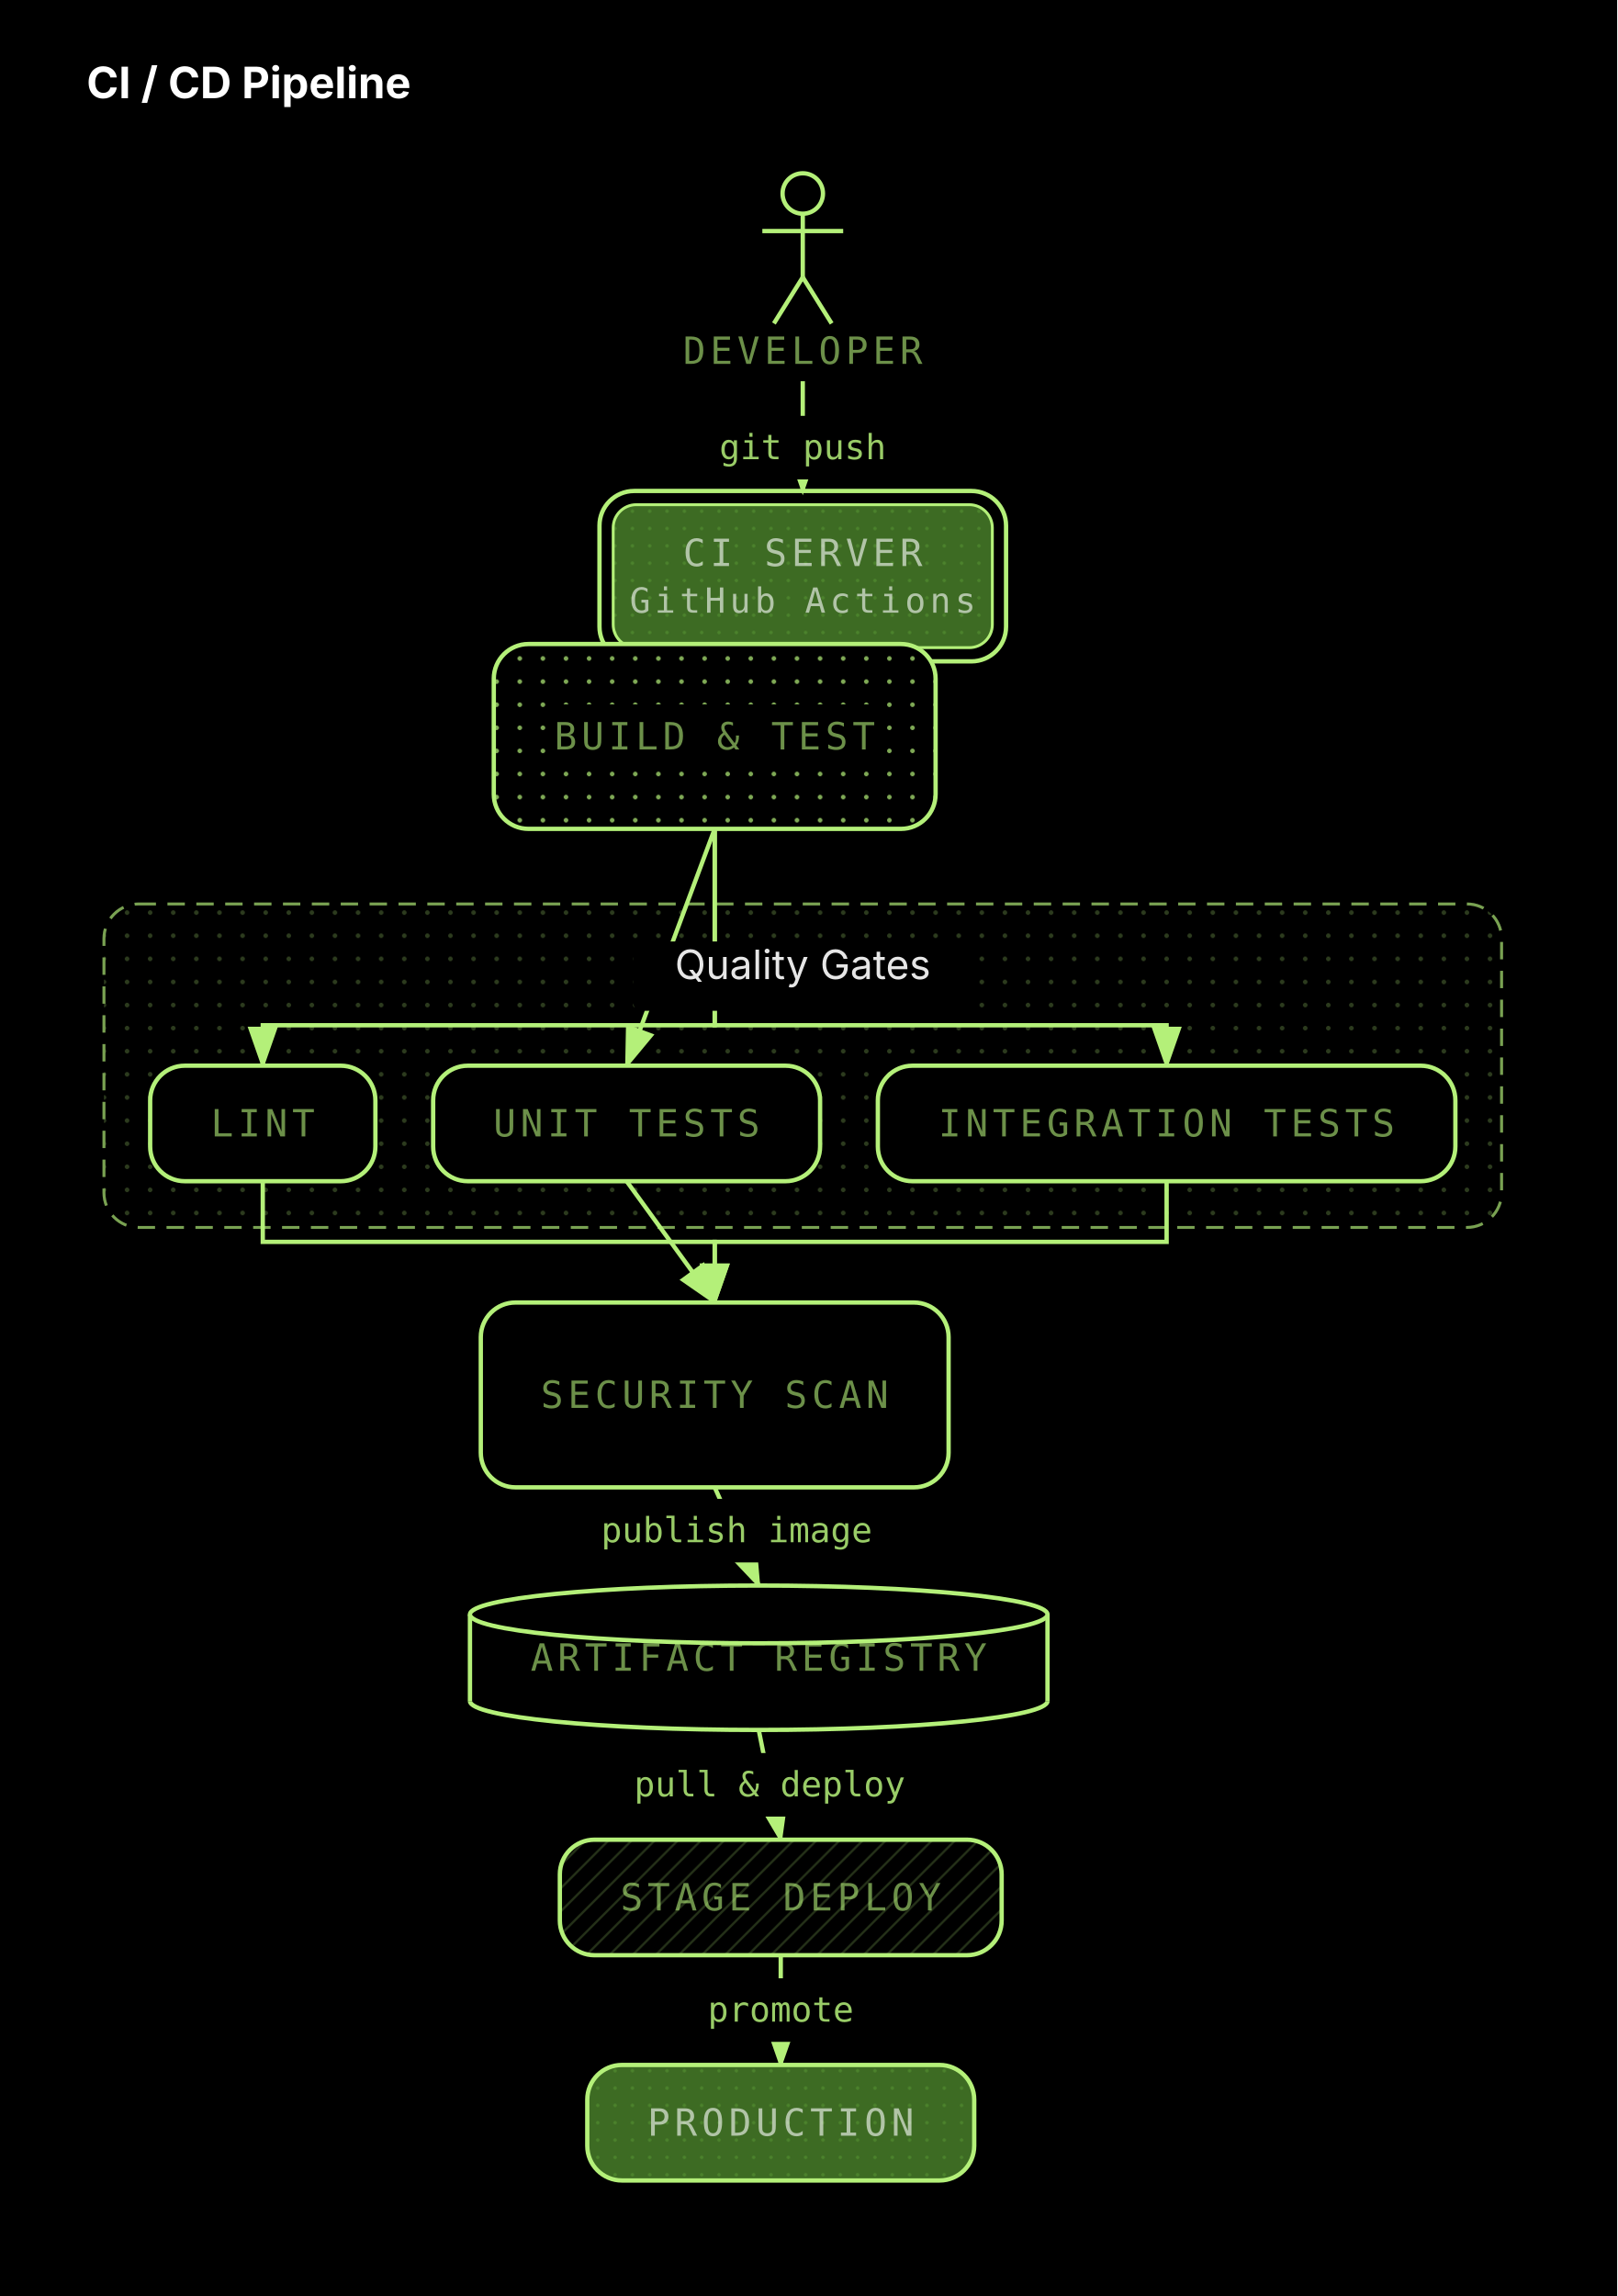
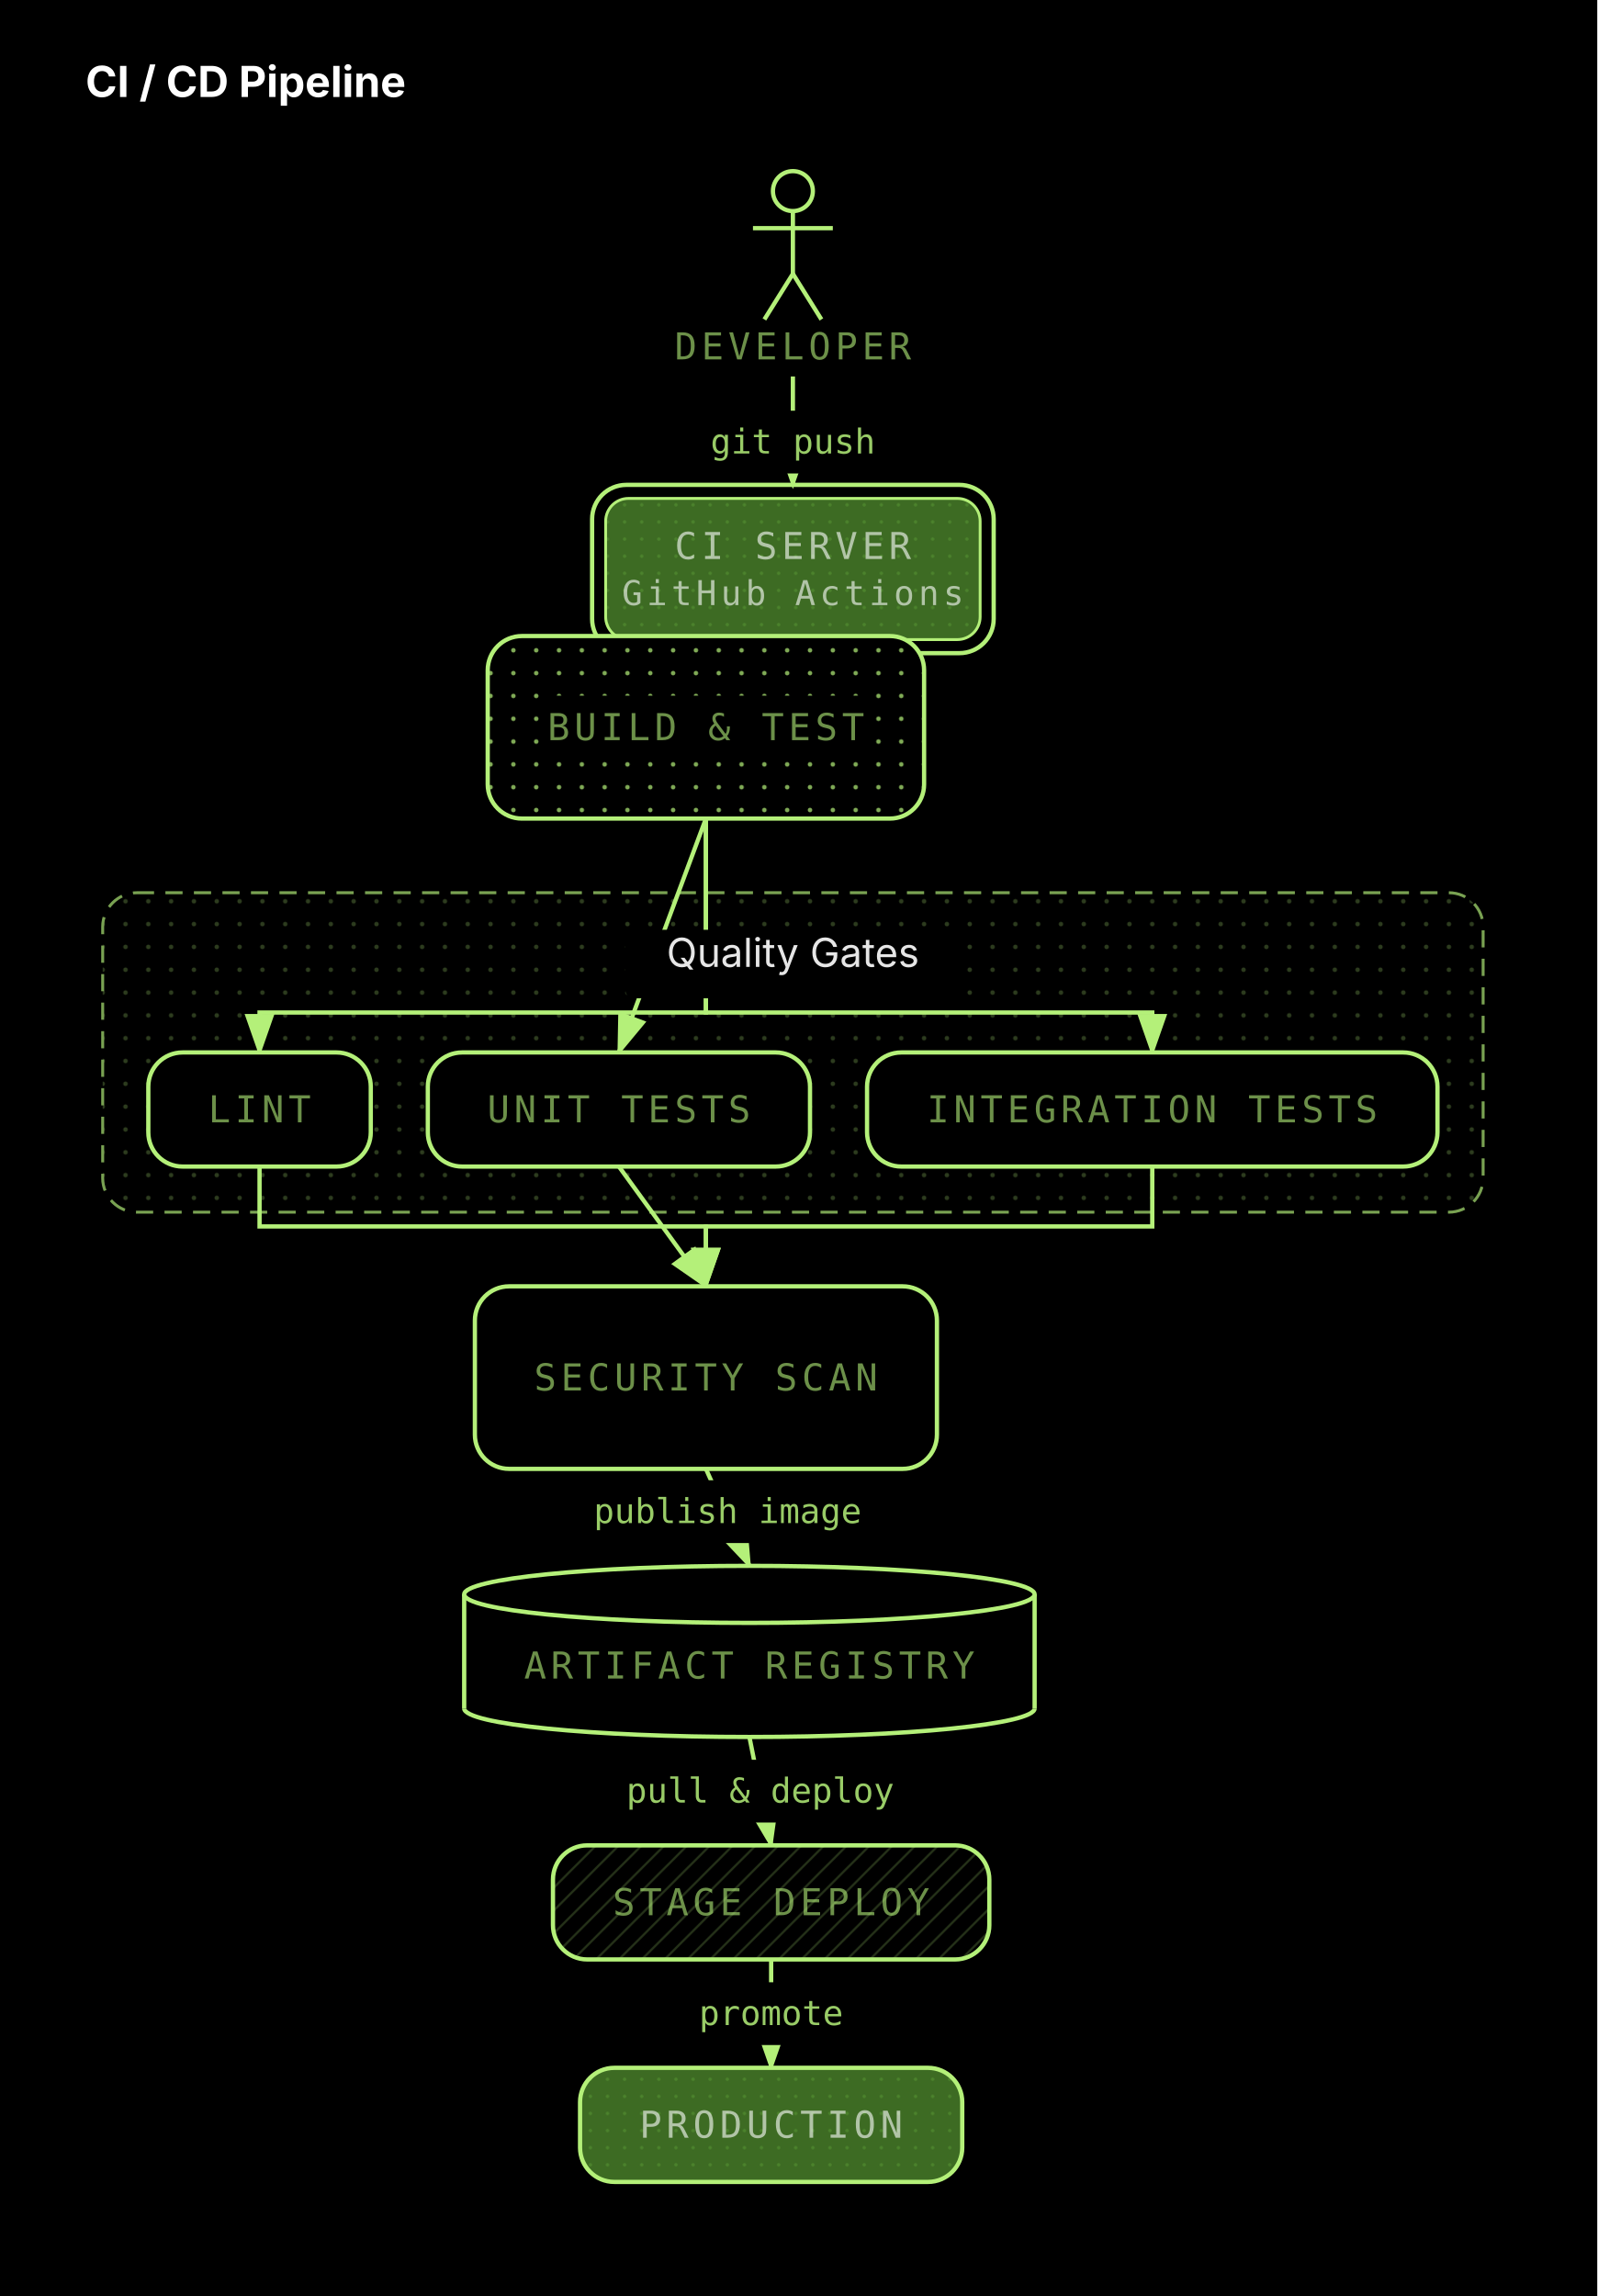
- <svg xmlns="http://www.w3.org/2000/svg" viewBox="0 0 560 795" width="560" height="795">
+ <svg xmlns="http://www.w3.org/2000/svg" viewBox="0 0 560 805" width="560" height="805">
  <defs>
    <pattern id="dotgrid" width="8" height="8" patternUnits="userSpaceOnUse">
      <rect width="8" height="8" fill="#000000" />
      <circle cx="4" cy="4" r="0.8" fill="#b4f079" opacity="0.7" />
    </pattern>
    <pattern id="crosshatch" width="8" height="8" patternUnits="userSpaceOnUse">
      <rect width="8" height="8" fill="#000000" />
      <path d="M0 8L8 0M-1 1L1 -1M7 9L9 7" stroke="#b4f079" stroke-width="0.8" opacity="0.2" />
    </pattern>
    <pattern id="hero" width="6" height="6" patternUnits="userSpaceOnUse">
      <rect width="6" height="6" fill="#3d6b23" />
      <circle cx="3" cy="3" r="0.6" fill="#5a9a35" opacity="0.5" />
    </pattern>
    <marker id="arrowhead" markerWidth="10" markerHeight="7" refX="9" refY="3.5" orient="auto" markerUnits="strokeWidth">
      <polygon points="0 0, 10 3.5, 0 7" fill="#b4f079" />
    </marker>
    <marker id="arrowhead-reverse" markerWidth="10" markerHeight="7" refX="1" refY="3.5" orient="auto" markerUnits="strokeWidth">
      <polygon points="10 0, 0 3.5, 10 7" fill="#b4f079" />
    </marker>
  </defs>
  <rect width="100%" height="100%" fill="#000000" />
  <g class="diagram">
    <text x="30" y="34" font-family="'Inter', 'Helvetica Neue', Arial, sans-serif" font-size="15" fill="#ffffff" font-weight="700">CI / CD Pipeline</text>
    <rect x="36" y="313" width="484" height="112" rx="12" fill="url(#dotgrid)" stroke="#b4f079" stroke-width="1" stroke-dasharray="6 4" opacity="0.35" />
    <rect x="36" y="313" width="484" height="112" rx="12" fill="none" stroke="#b4f079" stroke-width="1" stroke-dasharray="6 4" opacity="0.5" />
    <line x1="278" y1="132" x2="278" y2="170" stroke="#b4f079" stroke-width="1.5" marker-end="url(#arrowhead)" />
    <line x1="261.788" y1="229" x2="265.086" y2="223" stroke="#b4f079" stroke-width="1.5" marker-end="url(#arrowhead)" />
    <polyline points="247.5,287 247.5,355 91,355 91,369" fill="none" stroke="#b4f079" stroke-width="1.5" marker-end="url(#arrowhead)" />
    <line x1="247.5" y1="287" x2="217" y2="369" stroke="#b4f079" stroke-width="1.5" marker-end="url(#arrowhead)" />
    <polyline points="247.5,287 247.5,355 404,355 404,369" fill="none" stroke="#b4f079" stroke-width="1.5" marker-end="url(#arrowhead)" />
    <polyline points="91,409 91,430 247.5,430 247.5,451" fill="none" stroke="#b4f079" stroke-width="1.5" marker-end="url(#arrowhead)" />
    <line x1="217" y1="409" x2="247.5" y2="451" stroke="#b4f079" stroke-width="1.5" marker-end="url(#arrowhead)" />
    <polyline points="404,409 404,430 247.5,430 247.5,451" fill="none" stroke="#b4f079" stroke-width="1.5" marker-end="url(#arrowhead)" />
    <line x1="247.5" y1="515" x2="262.75" y2="549" stroke="#b4f079" stroke-width="1.5" marker-end="url(#arrowhead)" />
-     <line x1="262.75" y1="599" x2="270.375" y2="637" stroke="#b4f079" stroke-width="1.5" marker-end="url(#arrowhead)" />
-     <line x1="270.375" y1="677" x2="270.375" y2="715" stroke="#b4f079" stroke-width="1.5" marker-end="url(#arrowhead)" />
+     <line x1="262.75" y1="609" x2="270.375" y2="647" stroke="#b4f079" stroke-width="1.5" marker-end="url(#arrowhead)" />
+     <line x1="270.375" y1="687" x2="270.375" y2="725" stroke="#b4f079" stroke-width="1.5" marker-end="url(#arrowhead)" />
    <rect x="244" y="144" width="68" height="22" rx="4" fill="#000000" />
    <rect x="203.625" y="519" width="103" height="22" rx="4" fill="#000000" />
-     <rect x="201.062" y="607" width="131" height="22" rx="4" fill="#000000" />
-     <rect x="239.875" y="685" width="61" height="22" rx="4" fill="#000000" />
+     <rect x="201.062" y="617" width="131" height="22" rx="4" fill="#000000" />
+     <rect x="239.875" y="695" width="61" height="22" rx="4" fill="#000000" />
    <rect x="219.25" y="326" width="117.5" height="24" fill="#000000" rx="3" />
    <text x="278" y="339" font-family="'Inter', 'Helvetica Neue', Arial, sans-serif" font-size="14" fill="#ffffff" opacity="0.9" text-anchor="middle">Quality Gates</text>
    <circle cx="278" cy="67" r="7" fill="none" stroke="#b4f079" stroke-width="1.5" />
    <line x1="278" y1="74" x2="278" y2="96" stroke="#b4f079" stroke-width="1.5" />
    <line x1="264" y1="80" x2="292" y2="80" stroke="#b4f079" stroke-width="1.5" />
    <line x1="278" y1="96" x2="268" y2="112" stroke="#b4f079" stroke-width="1.5" />
    <line x1="278" y1="96" x2="288" y2="112" stroke="#b4f079" stroke-width="1.5" />
    <text x="278" y="126" font-family="'JetBrains Mono', 'Fira Code', 'SF Mono', 'Cascadia Code', monospace" font-size="13" fill="#b4f079" opacity="0.6" text-anchor="middle" letter-spacing="0.12em">DEVELOPER</text>
    <rect x="207.6" y="170" width="140.8" height="59" rx="12" fill="none" stroke="#b4f079" stroke-width="1.5" />
    <rect x="212.35" y="174.75" width="131.3" height="49.5" rx="8" fill="url(#hero)" stroke="#b4f079" stroke-width="1" />
    <text x="278" y="191.5" font-family="'JetBrains Mono', 'Fira Code', 'SF Mono', 'Cascadia Code', monospace" font-size="13" fill="#ffffff" opacity="0.6" text-anchor="middle" dominant-baseline="central" letter-spacing="0.12em">CI SERVER</text>
    <text x="278" y="208" font-family="'JetBrains Mono', 'Fira Code', 'SF Mono', 'Cascadia Code', monospace" font-size="12" fill="#ffffff" opacity="0.6" text-anchor="middle" dominant-baseline="central" letter-spacing="0.12em">GitHub Actions</text>
    <rect x="171" y="223" width="153" height="64" rx="12" fill="url(#dotgrid)" stroke="#b4f079" stroke-width="1.5" />
    <rect x="191.5" y="243.9" width="112" height="22.2" fill="#000000" rx="2" />
    <text x="247.5" y="255" font-family="'JetBrains Mono', 'Fira Code', 'SF Mono', 'Cascadia Code', monospace" font-size="13" fill="#b4f079" opacity="0.6" text-anchor="middle" dominant-baseline="central" letter-spacing="0.12em">BUILD &amp; TEST</text>
    <rect x="166.5" y="451" width="162" height="64" rx="12" fill="#000000" stroke="#b4f079" stroke-width="1.5" />
    <text x="247.5" y="483" font-family="'JetBrains Mono', 'Fira Code', 'SF Mono', 'Cascadia Code', monospace" font-size="13" fill="#b4f079" opacity="0.6" text-anchor="middle" dominant-baseline="central" letter-spacing="0.12em">SECURITY SCAN</text>
-     <rect x="193.875" y="637" width="153" height="40" rx="12" fill="url(#crosshatch)" stroke="#b4f079" stroke-width="1.5" />
-     <text x="270.375" y="657" font-family="'JetBrains Mono', 'Fira Code', 'SF Mono', 'Cascadia Code', monospace" font-size="13" fill="#b4f079" opacity="0.6" text-anchor="middle" dominant-baseline="central" letter-spacing="0.12em">STAGE DEPLOY</text>
-     <rect x="203.375" y="715" width="134" height="40" rx="12" fill="url(#hero)" stroke="#b4f079" stroke-width="1.5" />
-     <text x="270.375" y="735" font-family="'JetBrains Mono', 'Fira Code', 'SF Mono', 'Cascadia Code', monospace" font-size="13" fill="#ffffff" opacity="0.6" text-anchor="middle" dominant-baseline="central" letter-spacing="0.12em">PRODUCTION</text>
-     <rect x="162.75" y="559" width="200" height="30" fill="#000000" stroke="none" />
-     <line x1="162.75" y1="559" x2="162.75" y2="589" stroke="#b4f079" stroke-width="1.5" />
-     <line x1="362.75" y1="559" x2="362.75" y2="589" stroke="#b4f079" stroke-width="1.5" />
+     <rect x="193.875" y="647" width="153" height="40" rx="12" fill="url(#crosshatch)" stroke="#b4f079" stroke-width="1.5" />
+     <text x="270.375" y="667" font-family="'JetBrains Mono', 'Fira Code', 'SF Mono', 'Cascadia Code', monospace" font-size="13" fill="#b4f079" opacity="0.6" text-anchor="middle" dominant-baseline="central" letter-spacing="0.12em">STAGE DEPLOY</text>
+     <rect x="203.375" y="725" width="134" height="40" rx="12" fill="url(#hero)" stroke="#b4f079" stroke-width="1.5" />
+     <text x="270.375" y="745" font-family="'JetBrains Mono', 'Fira Code', 'SF Mono', 'Cascadia Code', monospace" font-size="13" fill="#ffffff" opacity="0.6" text-anchor="middle" dominant-baseline="central" letter-spacing="0.12em">PRODUCTION</text>
+     <rect x="162.75" y="559" width="200" height="40" fill="#000000" stroke="none" />
+     <line x1="162.75" y1="559" x2="162.75" y2="599" stroke="#b4f079" stroke-width="1.5" />
+     <line x1="362.75" y1="559" x2="362.75" y2="599" stroke="#b4f079" stroke-width="1.5" />
    <ellipse cx="262.75" cy="559" rx="100" ry="10" fill="#000000" stroke="#b4f079" stroke-width="1.5" />
-     <path d="M162.75,589 A100,10 0 0,0 362.75,589" fill="#000000" stroke="#b4f079" stroke-width="1.5" />
-     <text x="262.75" y="574" font-family="'JetBrains Mono', 'Fira Code', 'SF Mono', 'Cascadia Code', monospace" font-size="13" fill="#b4f079" opacity="0.6" text-anchor="middle" dominant-baseline="central" letter-spacing="0.12em">ARTIFACT REGISTRY</text>
+     <path d="M162.75,599 A100,10 0 0,0 362.75,599" fill="#000000" stroke="#b4f079" stroke-width="1.5" />
+     <text x="262.75" y="584" font-family="'JetBrains Mono', 'Fira Code', 'SF Mono', 'Cascadia Code', monospace" font-size="13" fill="#b4f079" opacity="0.6" text-anchor="middle" dominant-baseline="central" letter-spacing="0.12em">ARTIFACT REGISTRY</text>
    <rect x="52" y="369" width="78" height="40" rx="12" fill="#000000" stroke="#b4f079" stroke-width="1.5" />
    <text x="91" y="389" font-family="'JetBrains Mono', 'Fira Code', 'SF Mono', 'Cascadia Code', monospace" font-size="13" fill="#b4f079" opacity="0.6" text-anchor="middle" dominant-baseline="central" letter-spacing="0.12em">LINT</text>
    <rect x="150" y="369" width="134" height="40" rx="12" fill="#000000" stroke="#b4f079" stroke-width="1.5" />
    <text x="217" y="389" font-family="'JetBrains Mono', 'Fira Code', 'SF Mono', 'Cascadia Code', monospace" font-size="13" fill="#b4f079" opacity="0.6" text-anchor="middle" dominant-baseline="central" letter-spacing="0.12em">UNIT TESTS</text>
    <rect x="304" y="369" width="200" height="40" rx="12" fill="#000000" stroke="#b4f079" stroke-width="1.5" />
    <text x="404" y="389" font-family="'JetBrains Mono', 'Fira Code', 'SF Mono', 'Cascadia Code', monospace" font-size="13" fill="#b4f079" opacity="0.6" text-anchor="middle" dominant-baseline="central" letter-spacing="0.12em">INTEGRATION TESTS</text>
    <text x="278" y="159" font-family="'JetBrains Mono', 'Fira Code', 'SF Mono', 'Cascadia Code', monospace" font-size="12" fill="#b4f079" opacity="0.85" text-anchor="middle">git push</text>
    <text x="255.125" y="534" font-family="'JetBrains Mono', 'Fira Code', 'SF Mono', 'Cascadia Code', monospace" font-size="12" fill="#b4f079" opacity="0.85" text-anchor="middle">publish image</text>
-     <text x="266.562" y="622" font-family="'JetBrains Mono', 'Fira Code', 'SF Mono', 'Cascadia Code', monospace" font-size="12" fill="#b4f079" opacity="0.85" text-anchor="middle">pull &amp; deploy</text>
-     <text x="270.375" y="700" font-family="'JetBrains Mono', 'Fira Code', 'SF Mono', 'Cascadia Code', monospace" font-size="12" fill="#b4f079" opacity="0.85" text-anchor="middle">promote</text>
+     <text x="266.562" y="632" font-family="'JetBrains Mono', 'Fira Code', 'SF Mono', 'Cascadia Code', monospace" font-size="12" fill="#b4f079" opacity="0.85" text-anchor="middle">pull &amp; deploy</text>
+     <text x="270.375" y="710" font-family="'JetBrains Mono', 'Fira Code', 'SF Mono', 'Cascadia Code', monospace" font-size="12" fill="#b4f079" opacity="0.85" text-anchor="middle">promote</text>
  </g>
</svg>
